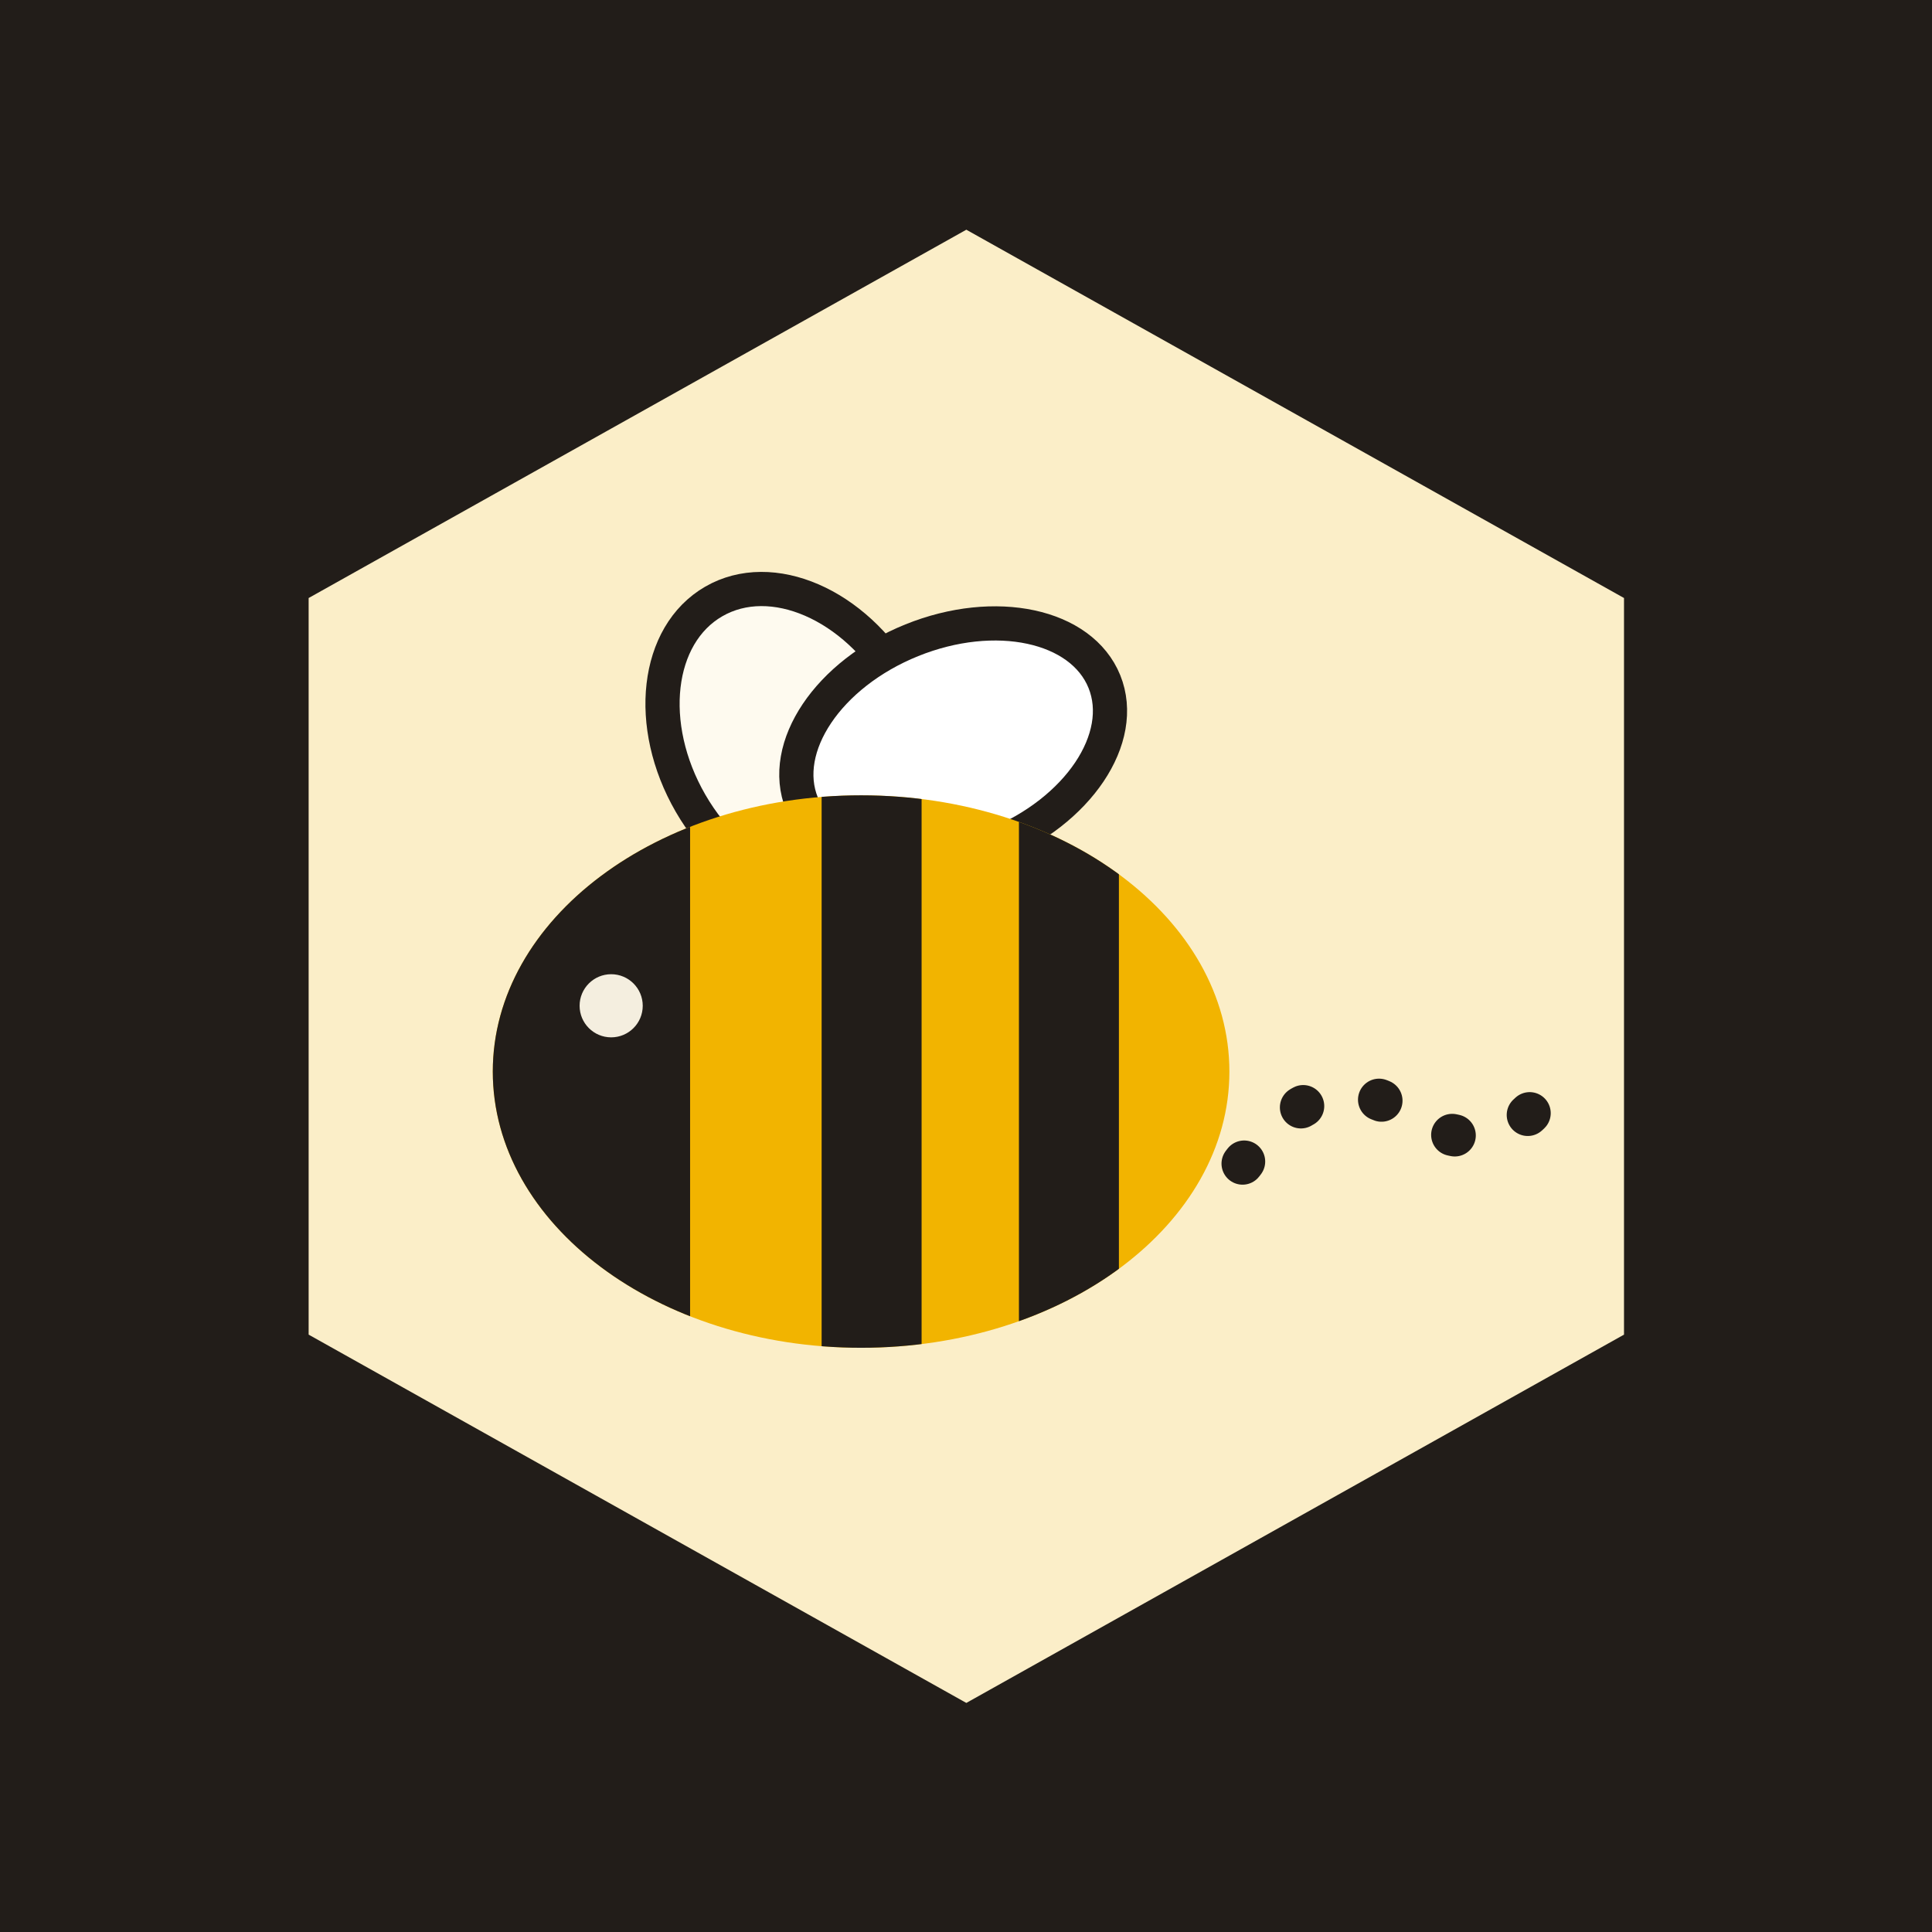
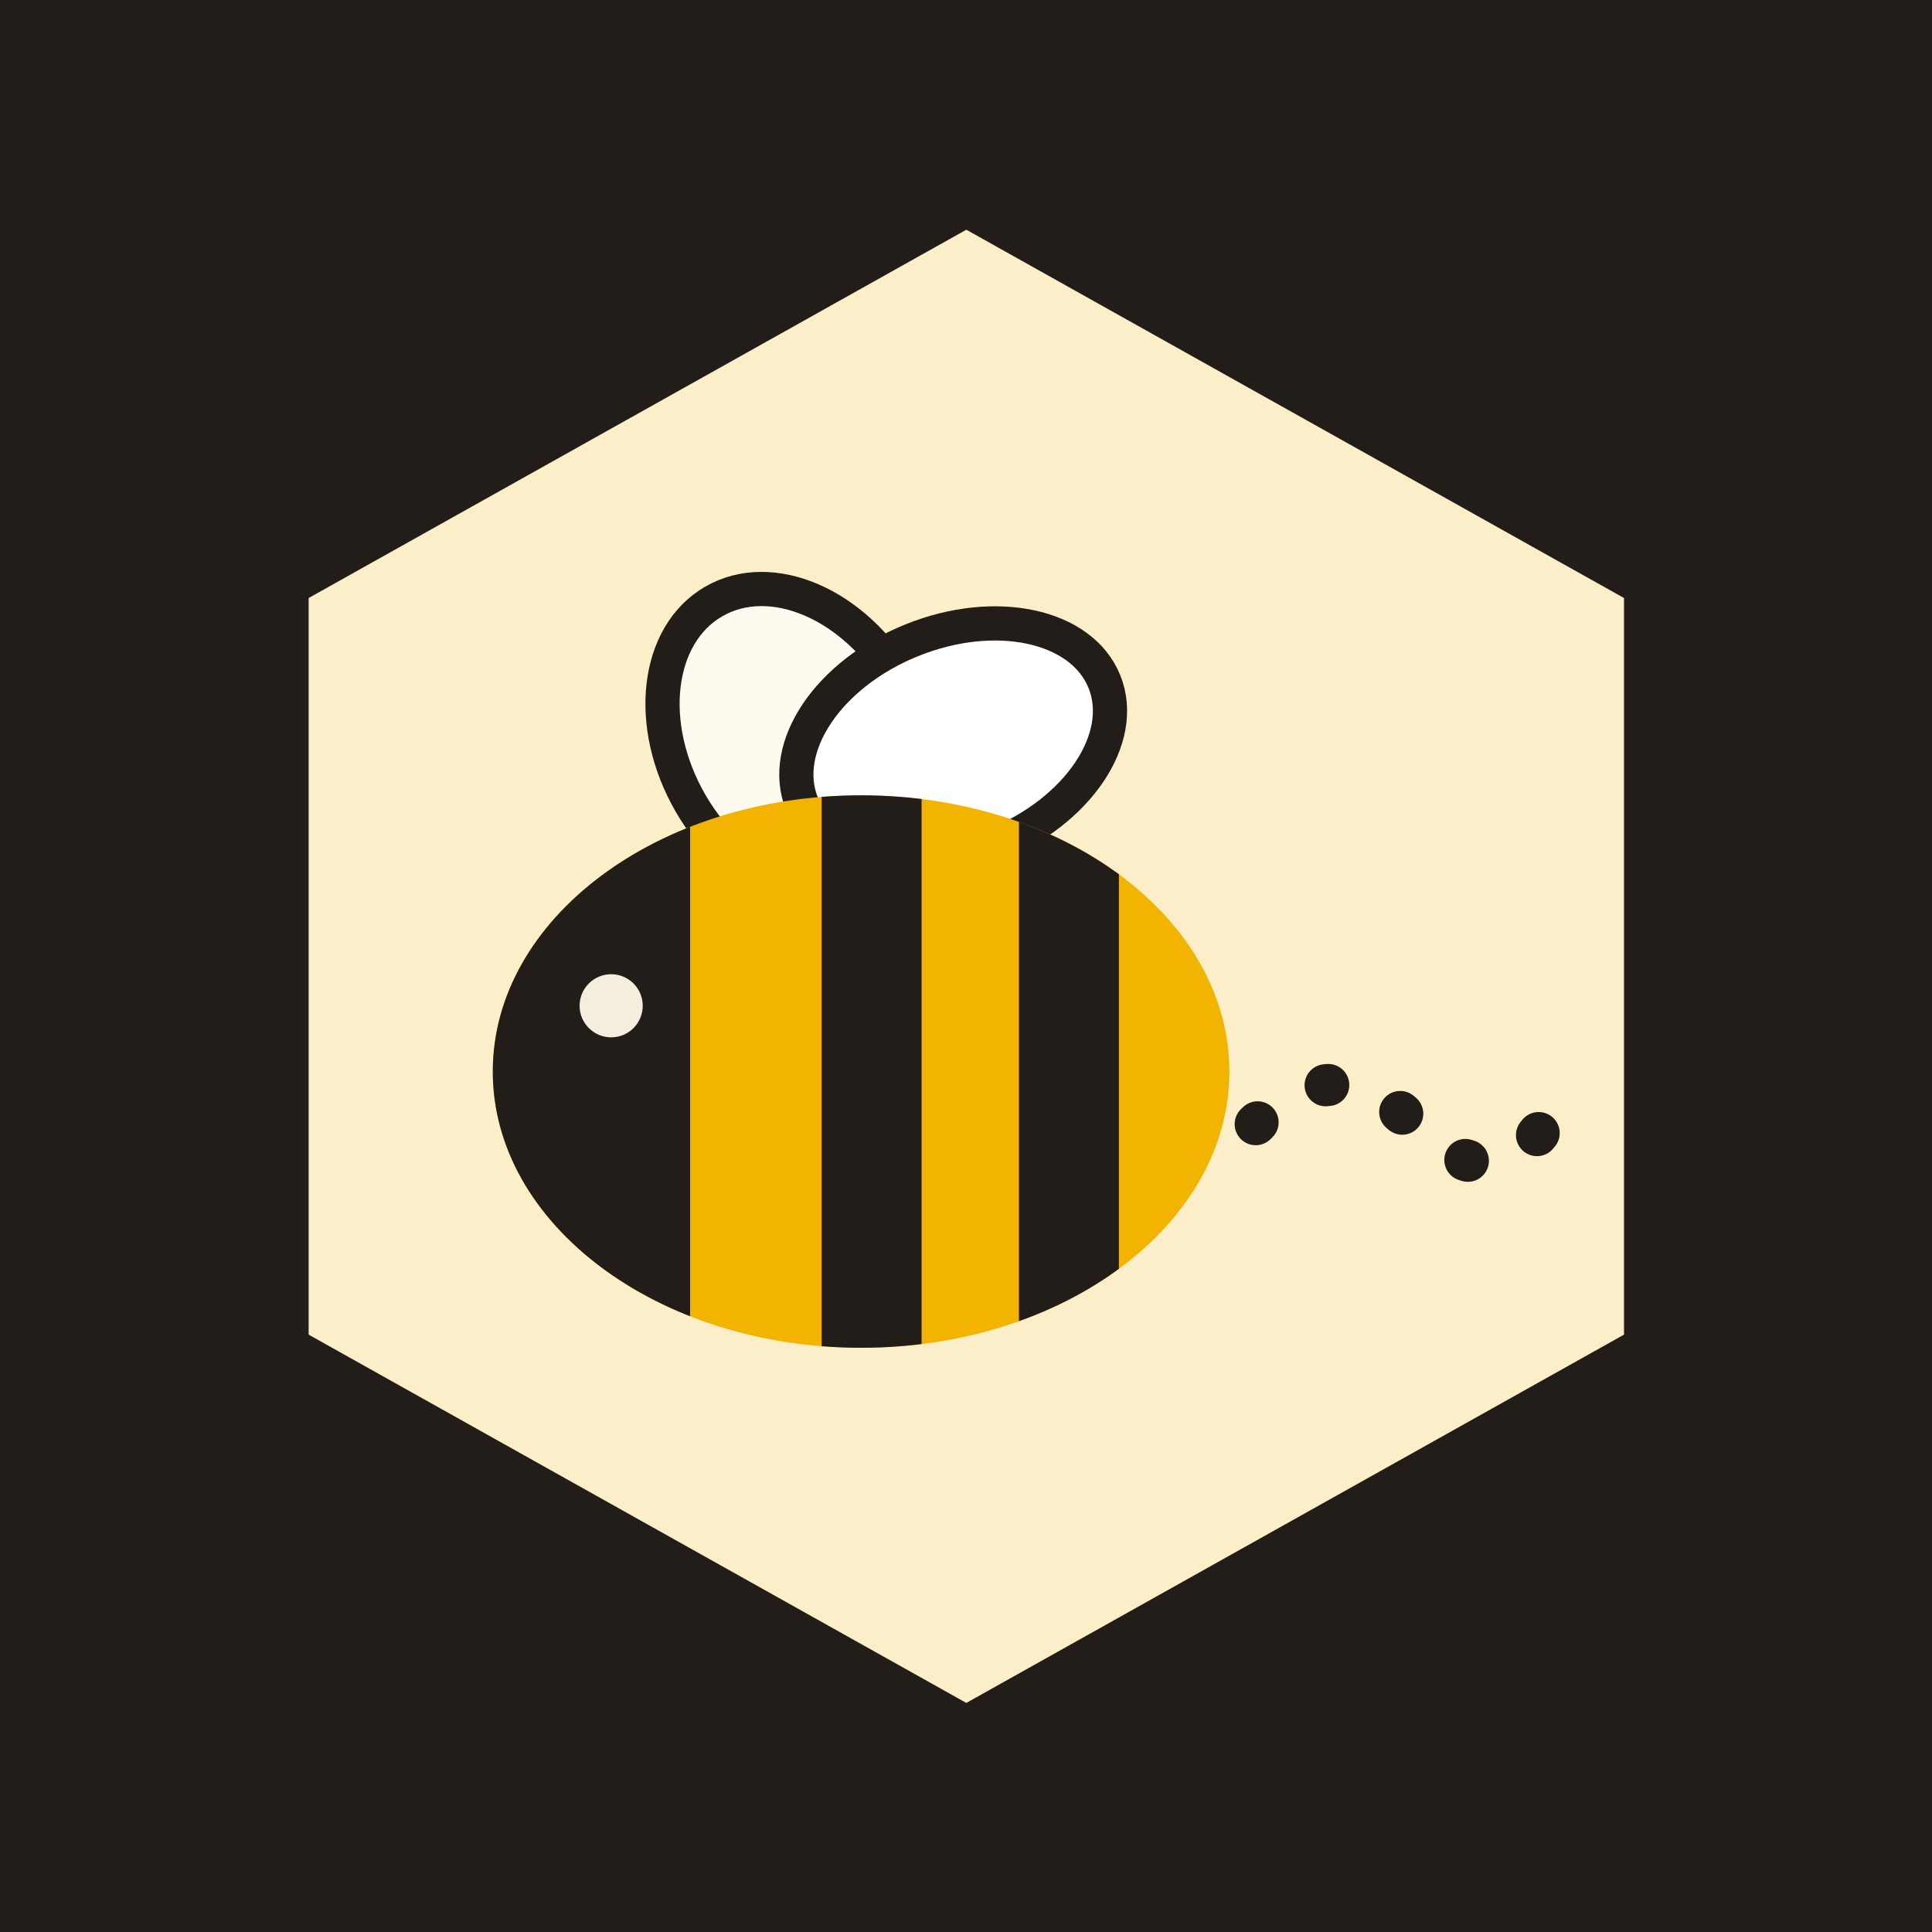
<svg xmlns="http://www.w3.org/2000/svg" viewBox="0 0 60 60">
  <rect width="60" height="60" fill="#221D19" />
  <g transform="translate(5.5 5.5) scale(0.817)">
    <polygon points="30,2 55,16 55,44 30,58 5,44 5,16" fill="#FBEEC8" />
    <clipPath id="bb">
      <ellipse cx="26" cy="34" rx="14" ry="10.5" />
    </clipPath>
-     <path d="M40.5 37.5 q3 -4 6 -2 t5 0" fill="none" stroke="#221D19" stroke-width="1.6" stroke-linecap="round" stroke-dasharray="0.1 3" />
+     <path d="M41 36 q3 -3 6 0 t5 0" fill="none" stroke="#221D19" stroke-width="1.6" stroke-linecap="round" stroke-dasharray="0.1 3" />
    <ellipse cx="23.5" cy="21.5" rx="4.6" ry="6.2" transform="rotate(-30 23.5 21.5)" fill="#FFFFFF" fill-opacity=".7" stroke="#221D19" stroke-width="1.3" />
    <ellipse cx="29.5" cy="21.5" rx="6.2" ry="4.2" transform="rotate(-22 29.5 21.5)" fill="#FFFFFF" stroke="#221D19" stroke-width="1.3" />
    <g clip-path="url(#bb)">
      <rect x="10" y="22" width="32" height="24" fill="#F2B400" />
      <rect x="10" y="22" width="9.5" height="24" fill="#221D19" />
      <rect x="24.5" y="22" width="3.8" height="24" fill="#221D19" />
      <rect x="32" y="22" width="3.8" height="24" fill="#221D19" />
    </g>
    <circle cx="16.5" cy="31.5" r="1.2" fill="#F4EEDF" />
  </g>
</svg>
